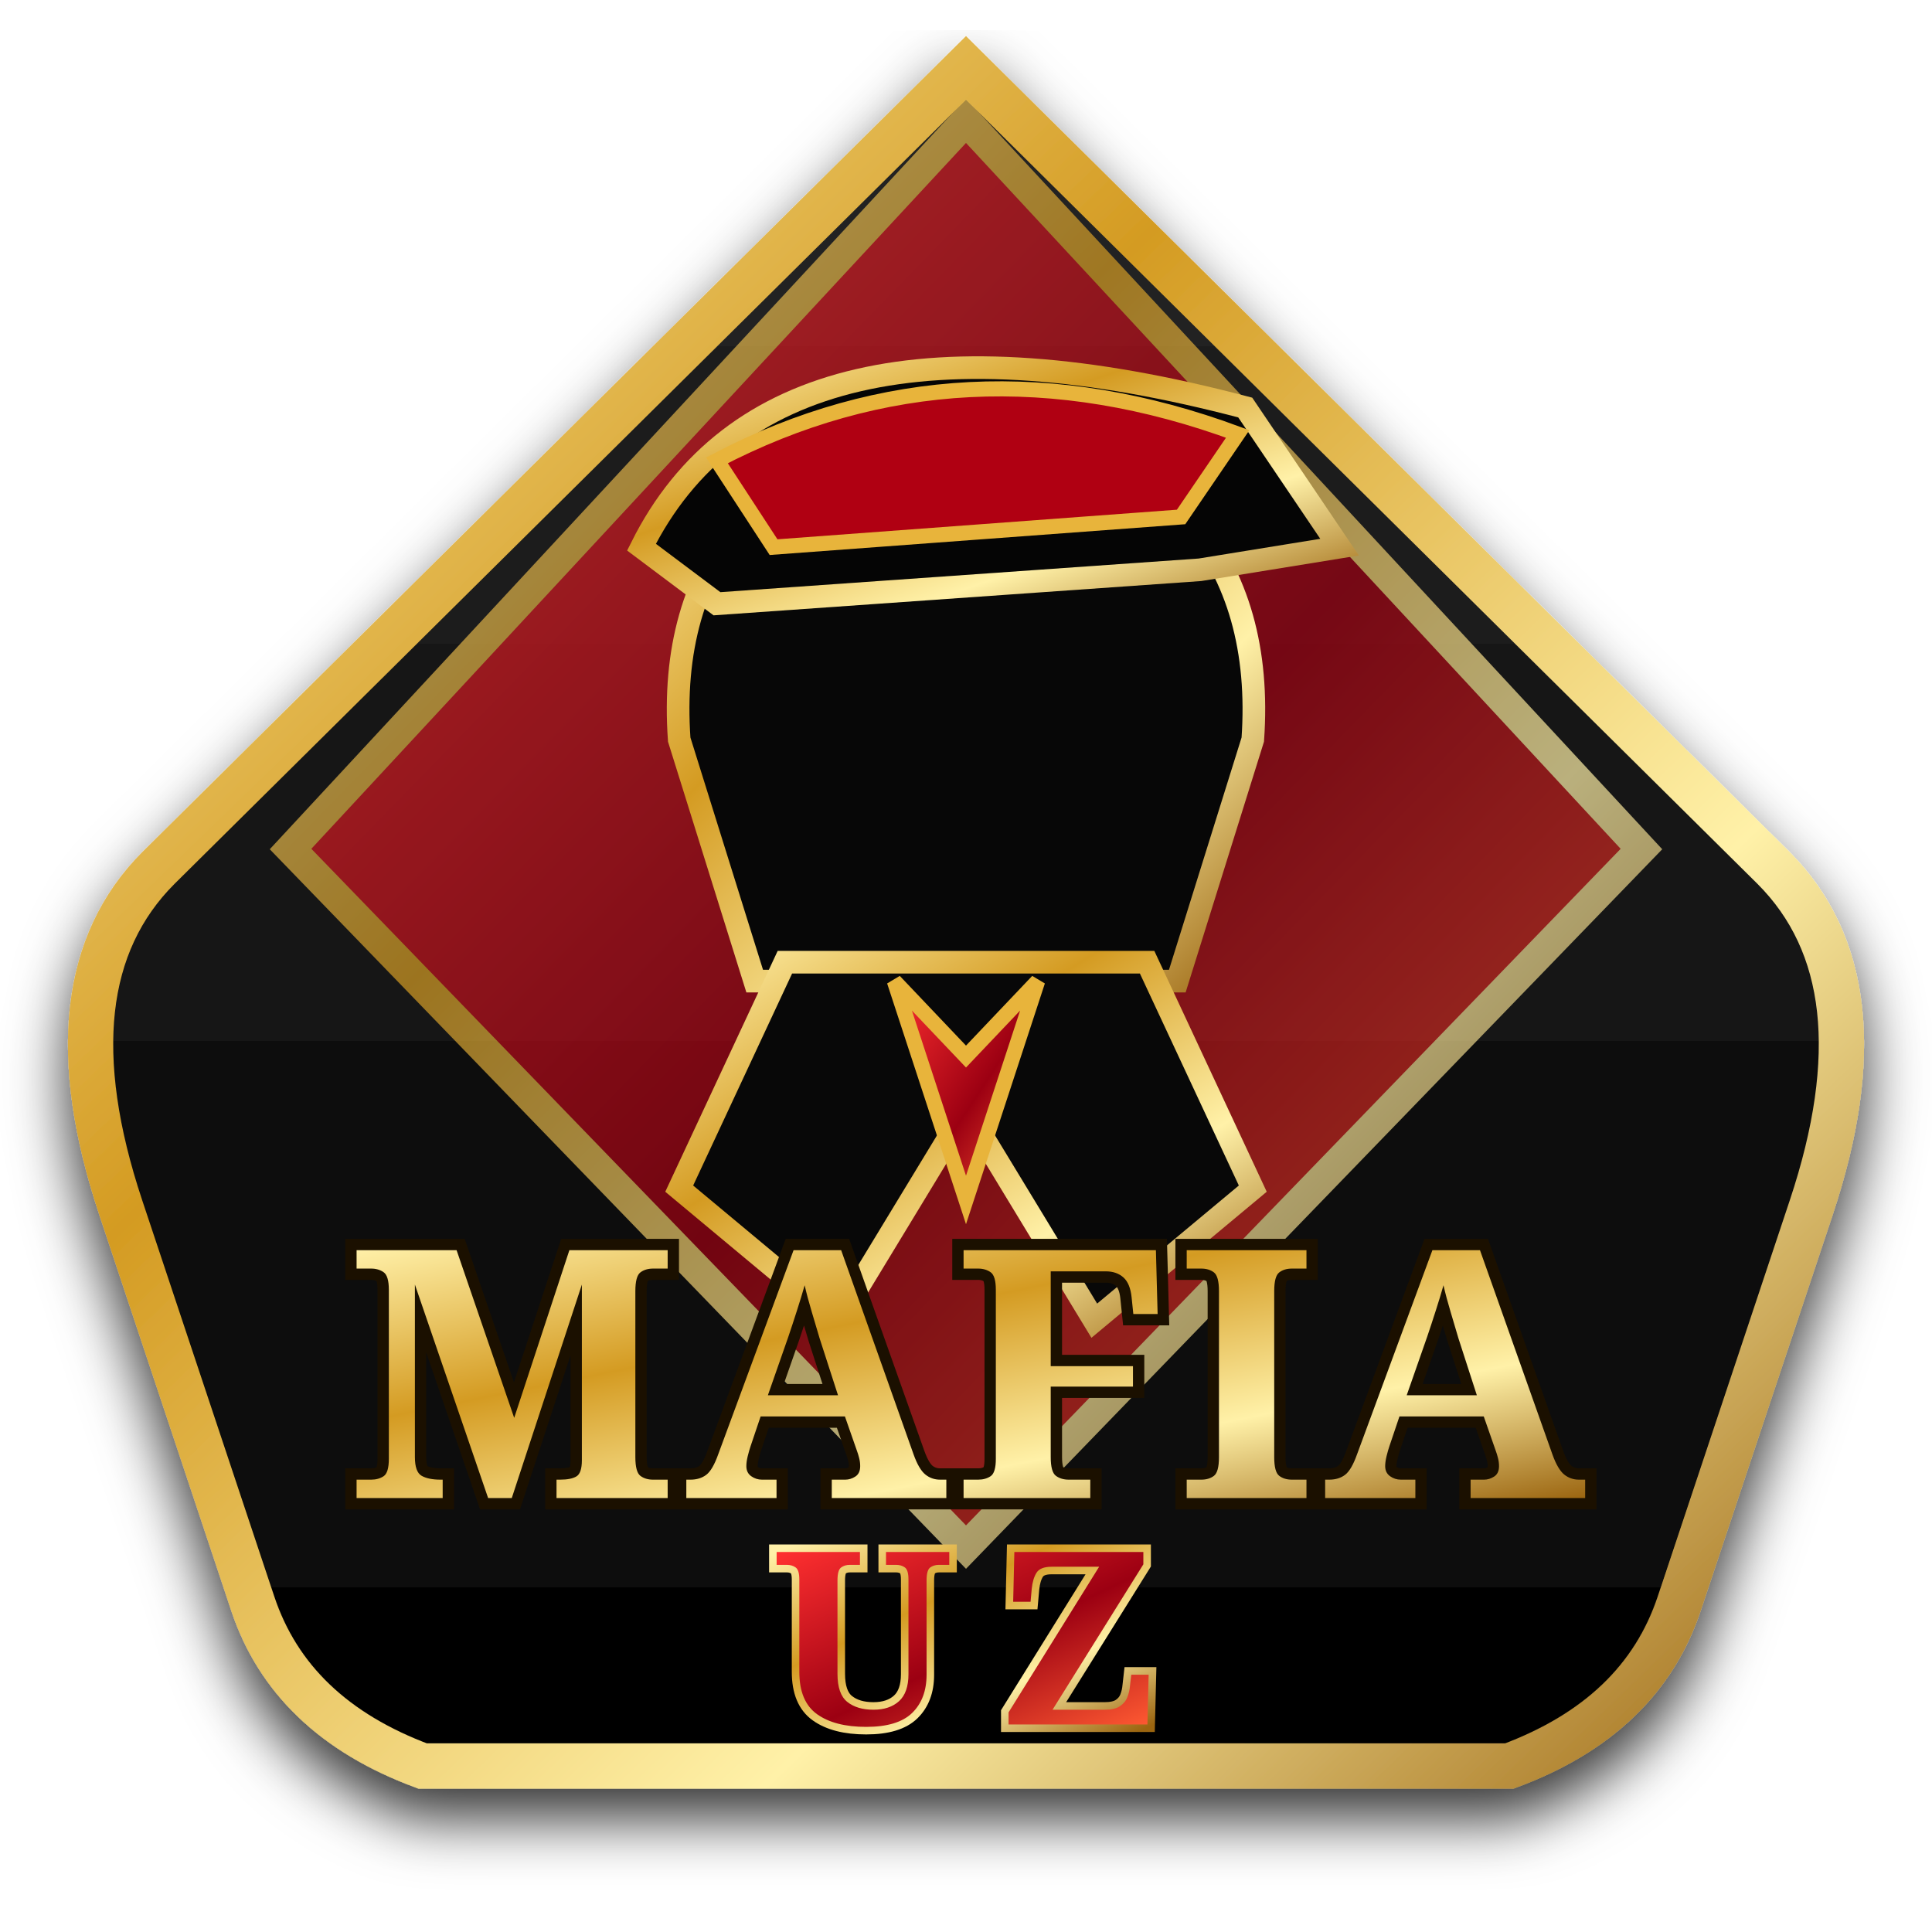
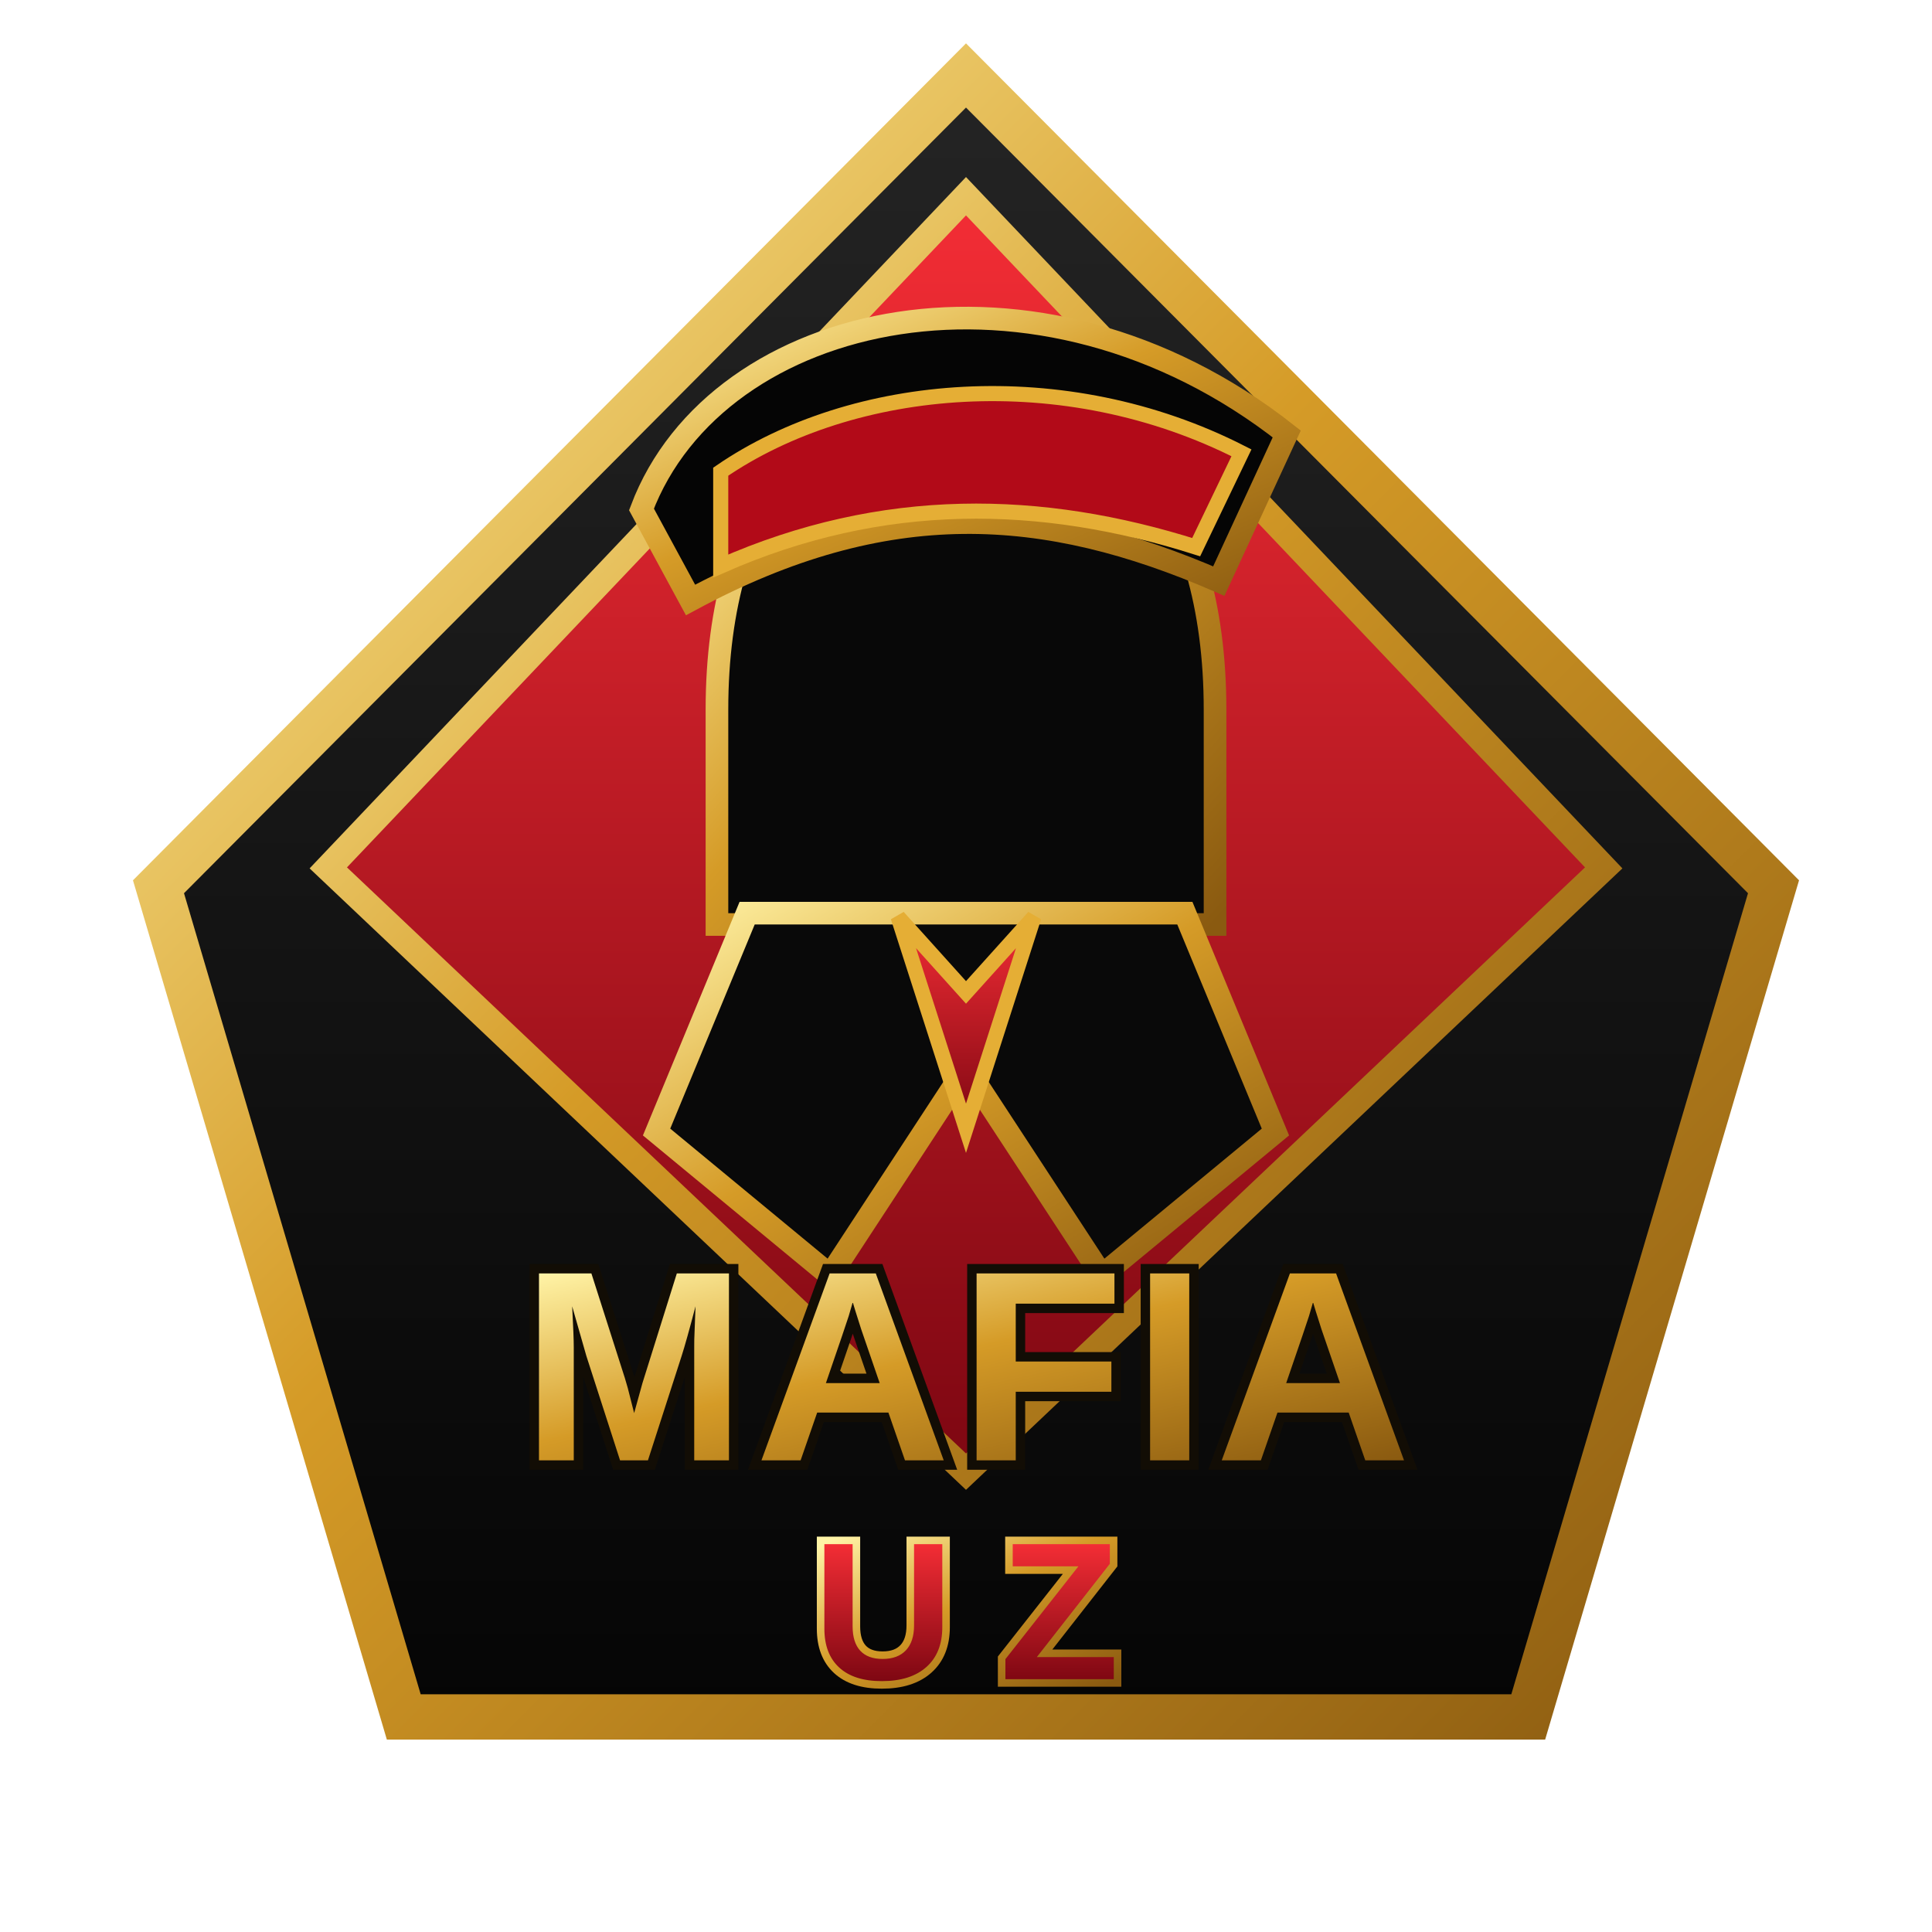
<svg xmlns="http://www.w3.org/2000/svg" viewBox="0 0 512 512">
  <defs>
-     <linearGradient id="g" x1="0" y1="0" x2="1" y2="1">
-       <stop stop-color="#fff0a8" />
-       <stop offset=".35" stop-color="#d49b22" />
-       <stop offset=".7" stop-color="#fff1a8" />
-       <stop offset="1" stop-color="#9b6510" />
+     <linearGradient id="gold" x1="0" y1="0" x2="1" y2="1">
+       <stop stop-color="#fff3a6" />
+       <stop offset=".45" stop-color="#d59b27" />
+       <stop offset="1" stop-color="#8a5a10" />
    </linearGradient>
-     <linearGradient id="r" x1="0" y1="0" x2="1" y2="1">
-       <stop stop-color="#ff3030" />
-       <stop offset=".55" stop-color="#9c0012" />
-       <stop offset="1" stop-color="#ff5a32" />
+     <linearGradient id="red" x1="0" y1="0" x2="0" y2="1">
+       <stop stop-color="#f32d35" />
+       <stop offset="1" stop-color="#7e0712" />
    </linearGradient>
-     <linearGradient id="k" x1="0" y1="0" x2="0" y2="1">
-       <stop stop-color="#252525" />
-       <stop offset="1" stop-color="#030303" />
+     <linearGradient id="black" x1="0" y1="0" x2="0" y2="1">
+       <stop stop-color="#242424" />
+       <stop offset="1" stop-color="#050505" />
    </linearGradient>
-     <filter id="s">
-       <feDropShadow dx="0" dy="8" stdDeviation="8" flood-color="#000" flood-opacity=".8" />
-     </filter>
  </defs>
-   <path d="M256 18 L470 230 Q500 260 480 320 L445 425 Q435 455 400 468 L112 468 Q77 455 67 425 L32 320 Q12 260 42 230Z" fill="url(#k)" stroke="url(#g)" stroke-width="12" filter="url(#s)" />
-   <path d="M256 32 L435 225 L256 410 L77 225Z" fill="url(#r)" opacity=".7" stroke="url(#g)" stroke-width="8" />
-   <path d="M180 196 Q175 125 256 105 Q337 125 332 196 L312 260 L200 260Z" fill="#070707" stroke="url(#g)" stroke-width="6" />
-   <path d="M170 145 Q205 75 330 108 L355 145 L318 151 L190 160Z" fill="#050505" stroke="url(#g)" stroke-width="6" />
-   <path d="M190 122 Q255 88 328 115 L313 137 L205 145Z" fill="#b00012" stroke="#e8b43b" stroke-width="4" />
-   <path d="M208 255 L180 315 L222 350 L256 294 L290 350 L332 315 L304 255Z" fill="#080808" stroke="url(#g)" stroke-width="6" />
-   <path d="M237 260 L256 318 L275 260 L256 280Z" fill="url(#r)" stroke="#e8b43b" stroke-width="4" />
-   <text x="256" y="397" text-anchor="middle" font-family="Georgia,serif" font-size="92" font-weight="900" letter-spacing="2" fill="url(#g)" stroke="#1b1000" stroke-width="6" paint-order="stroke">MAFIA</text>
-   <text x="256" y="457" text-anchor="middle" font-family="Georgia,serif" font-size="64" font-weight="900" letter-spacing="12" fill="url(#r)" stroke="url(#g)" stroke-width="4" paint-order="stroke">UZ</text>
+   <path d="M256 20 470 235 405 455H107L42 235Z" fill="url(#black)" stroke="url(#gold)" stroke-width="12" />
+   <path d="M256 52 425 230 256 390 87 230Z" fill="url(#red)" stroke="url(#gold)" stroke-width="7" />
+   <path d="M190 188c0-55 27-88 66-88s66 33 66 88v57H190z" fill="#080808" stroke="url(#gold)" stroke-width="6" />
+   <path d="M170 135c20-53 105-72 171-20l-18 39c-46-20-88-23-140 5z" fill="#050505" stroke="url(#gold)" stroke-width="6" />
+   <path d="M191 125c35-24 91-29 138-5l-12 25c-41-13-83-14-126 5z" fill="#b20a18" stroke="#e5ae35" stroke-width="4" />
+   <path d="M198 242 174 300l46 38 36-55 36 55 46-38-24-58z" fill="#090909" stroke="url(#gold)" stroke-width="6" />
+   <path d="M238 243 256 299l18-56-18 20z" fill="url(#red)" stroke="#e5ae35" stroke-width="4" />
+   <text x="256" y="387" text-anchor="middle" font-family="Arial Black,Arial,sans-serif" font-size="72" font-weight="900" letter-spacing="2" fill="url(#gold)" stroke="#120d05" stroke-width="5" paint-order="stroke">MAFIA</text>
+   <text x="256" y="445" text-anchor="middle" font-family="Arial Black,Arial,sans-serif" font-size="52" font-weight="900" letter-spacing="12" fill="url(#red)" stroke="url(#gold)" stroke-width="4" paint-order="stroke">UZ</text>
</svg>
